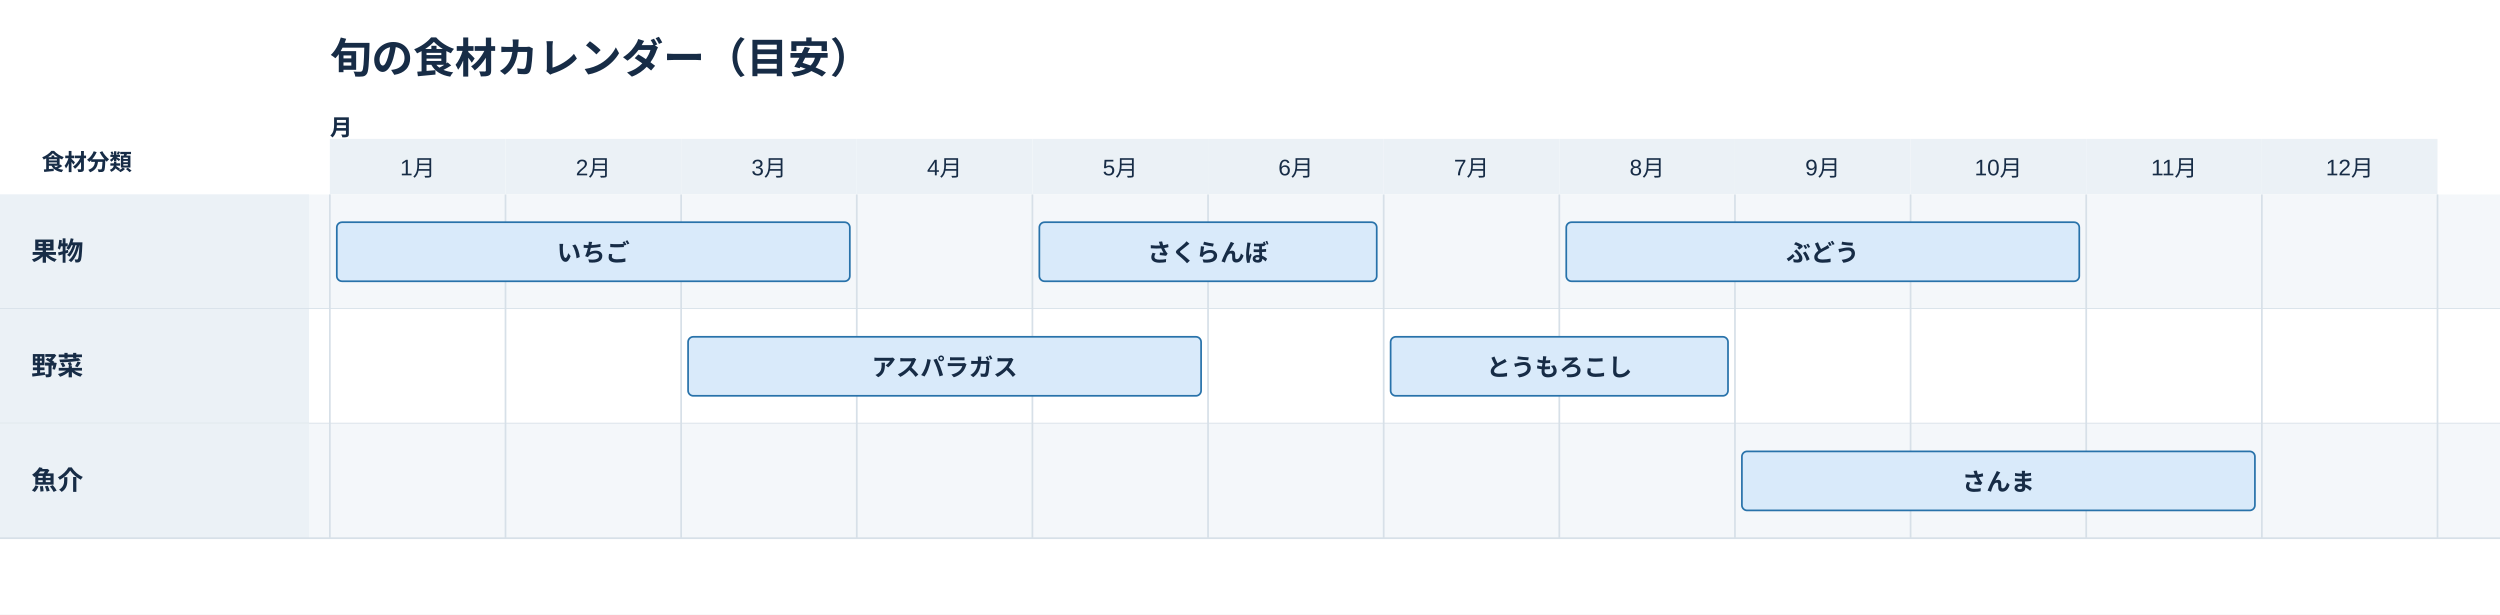
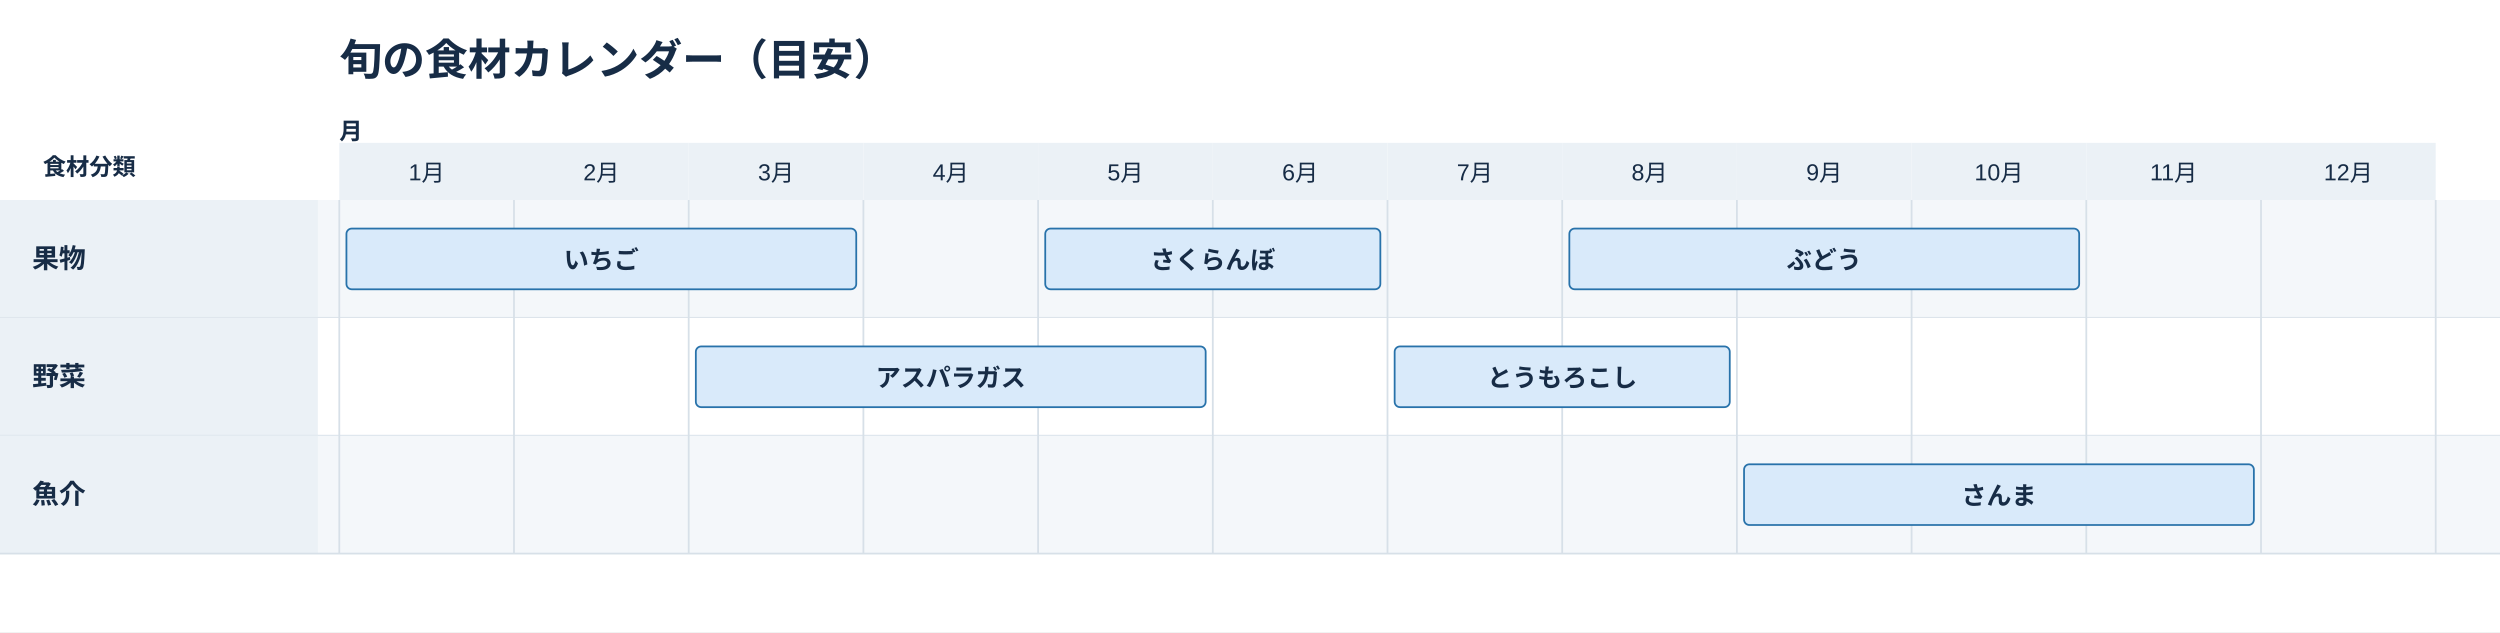
- <svg xmlns="http://www.w3.org/2000/svg" width="1440" height="354" viewBox="0 0 1440 354">
+ <svg xmlns="http://www.w3.org/2000/svg" width="1400" height="354" viewBox="0 0 1400 354">
  <rect width="100%" height="100%" fill="#ffffff" />
  <style>text{font-family:Arial,"Noto Sans JP","Yu Gothic",sans-serif;fill:#172c46}.axis{font-size:13px}.title{font-size:24px;font-weight:700}.lane-label{font-size:15px;font-weight:700}.bar-label{font-size:14px;font-weight:600}.item-link{cursor:pointer}.item-link text{text-decoration:underline}.item-link:hover rect,.item-link:focus-visible rect{fill:#c4def4;stroke:#145c91;stroke-width:2}</style>
  <text x="190" y="42" class="title">旬の食材カレンダー（目安）</text>
  <text x="190" y="78" class="axis" font-weight="700">月</text>
  <text x="24" y="98" class="axis" font-weight="700">食材分類</text>
-   <rect x="190" y="80" width="101.167" height="32" fill="#ebf1f6" />
-   <text x="240.583" y="101" class="axis" text-anchor="middle" style="fill:#172c46">1月</text>
-   <rect x="291.167" y="80" width="101.167" height="32" fill="#ebf1f6" />
-   <text x="341.75" y="101" class="axis" text-anchor="middle" style="fill:#172c46">2月</text>
-   <rect x="392.333" y="80" width="101.167" height="32" fill="#ebf1f6" />
-   <text x="442.917" y="101" class="axis" text-anchor="middle" style="fill:#172c46">3月</text>
-   <rect x="493.5" y="80" width="101.167" height="32" fill="#ebf1f6" />
-   <text x="544.083" y="101" class="axis" text-anchor="middle" style="fill:#172c46">4月</text>
-   <rect x="594.667" y="80" width="101.167" height="32" fill="#ebf1f6" />
-   <text x="645.25" y="101" class="axis" text-anchor="middle" style="fill:#172c46">5月</text>
-   <rect x="695.833" y="80" width="101.167" height="32" fill="#ebf1f6" />
-   <text x="746.417" y="101" class="axis" text-anchor="middle" style="fill:#172c46">6月</text>
-   <rect x="797" y="80" width="101.167" height="32" fill="#ebf1f6" />
-   <text x="847.583" y="101" class="axis" text-anchor="middle" style="fill:#172c46">7月</text>
-   <rect x="898.167" y="80" width="101.167" height="32" fill="#ebf1f6" />
-   <text x="948.75" y="101" class="axis" text-anchor="middle" style="fill:#172c46">8月</text>
-   <rect x="999.333" y="80" width="101.167" height="32" fill="#ebf1f6" />
-   <text x="1049.917" y="101" class="axis" text-anchor="middle" style="fill:#172c46">9月</text>
-   <rect x="1100.5" y="80" width="101.167" height="32" fill="#ebf1f6" />
-   <text x="1151.083" y="101" class="axis" text-anchor="middle" style="fill:#172c46">10月</text>
-   <rect x="1201.667" y="80" width="101.167" height="32" fill="#ebf1f6" />
-   <text x="1252.25" y="101" class="axis" text-anchor="middle" style="fill:#172c46">11月</text>
-   <rect x="1302.833" y="80" width="101.167" height="32" fill="#ebf1f6" />
-   <text x="1353.417" y="101" class="axis" text-anchor="middle" style="fill:#172c46">12月</text>
-   <rect x="0" y="112" width="1440" height="66" fill="#f4f7fa" />
+   <rect x="190" y="80" width="97.833" height="32" fill="#ebf1f6" />
+   <text x="238.917" y="101" class="axis" text-anchor="middle" style="fill:#172c46">1月</text>
+   <rect x="287.833" y="80" width="97.833" height="32" fill="#ebf1f6" />
+   <text x="336.75" y="101" class="axis" text-anchor="middle" style="fill:#172c46">2月</text>
+   <rect x="385.667" y="80" width="97.833" height="32" fill="#ebf1f6" />
+   <text x="434.583" y="101" class="axis" text-anchor="middle" style="fill:#172c46">3月</text>
+   <rect x="483.5" y="80" width="97.833" height="32" fill="#ebf1f6" />
+   <text x="532.417" y="101" class="axis" text-anchor="middle" style="fill:#172c46">4月</text>
+   <rect x="581.333" y="80" width="97.833" height="32" fill="#ebf1f6" />
+   <text x="630.25" y="101" class="axis" text-anchor="middle" style="fill:#172c46">5月</text>
+   <rect x="679.167" y="80" width="97.833" height="32" fill="#ebf1f6" />
+   <text x="728.083" y="101" class="axis" text-anchor="middle" style="fill:#172c46">6月</text>
+   <rect x="777" y="80" width="97.833" height="32" fill="#ebf1f6" />
+   <text x="825.917" y="101" class="axis" text-anchor="middle" style="fill:#172c46">7月</text>
+   <rect x="874.833" y="80" width="97.833" height="32" fill="#ebf1f6" />
+   <text x="923.75" y="101" class="axis" text-anchor="middle" style="fill:#172c46">8月</text>
+   <rect x="972.667" y="80" width="97.833" height="32" fill="#ebf1f6" />
+   <text x="1021.583" y="101" class="axis" text-anchor="middle" style="fill:#172c46">9月</text>
+   <rect x="1070.5" y="80" width="97.833" height="32" fill="#ebf1f6" />
+   <text x="1119.417" y="101" class="axis" text-anchor="middle" style="fill:#172c46">10月</text>
+   <rect x="1168.333" y="80" width="97.833" height="32" fill="#ebf1f6" />
+   <text x="1217.25" y="101" class="axis" text-anchor="middle" style="fill:#172c46">11月</text>
+   <rect x="1266.167" y="80" width="97.833" height="32" fill="#ebf1f6" />
+   <text x="1315.083" y="101" class="axis" text-anchor="middle" style="fill:#172c46">12月</text>
+   <rect x="0" y="112" width="1400" height="66" fill="#f4f7fa" />
  <rect x="0" y="112" width="178" height="66" fill="#ebf1f6" />
  <text x="18" y="150" class="lane-label" style="fill:#172c46">果物</text>
-   <line x1="0" y1="178" x2="1440" y2="178" stroke="#d7e0e8" />
-   <rect x="0" y="178" width="1440" height="66" fill="#ffffff" />
+   <line x1="0" y1="178" x2="1400" y2="178" stroke="#d7e0e8" />
+   <rect x="0" y="178" width="1400" height="66" fill="#ffffff" />
  <rect x="0" y="178" width="178" height="66" fill="#ebf1f6" />
  <text x="18" y="216" class="lane-label" style="fill:#172c46">野菜</text>
-   <line x1="0" y1="244" x2="1440" y2="244" stroke="#d7e0e8" />
-   <rect x="0" y="244" width="1440" height="66" fill="#f4f7fa" />
+   <line x1="0" y1="244" x2="1400" y2="244" stroke="#d7e0e8" />
+   <rect x="0" y="244" width="1400" height="66" fill="#f4f7fa" />
  <rect x="0" y="244" width="178" height="66" fill="#ebf1f6" />
  <text x="18" y="282" class="lane-label" style="fill:#172c46">魚介</text>
-   <line x1="0" y1="310" x2="1440" y2="310" stroke="#d7e0e8" />
+   <line x1="0" y1="310" x2="1400" y2="310" stroke="#d7e0e8" />
  <line x1="190" y1="112" x2="190" y2="310" stroke="#d7e0e8" />
-   <line x1="291.167" y1="112" x2="291.167" y2="310" stroke="#d7e0e8" />
-   <line x1="392.333" y1="112" x2="392.333" y2="310" stroke="#d7e0e8" />
-   <line x1="493.5" y1="112" x2="493.5" y2="310" stroke="#d7e0e8" />
-   <line x1="594.667" y1="112" x2="594.667" y2="310" stroke="#d7e0e8" />
-   <line x1="695.833" y1="112" x2="695.833" y2="310" stroke="#d7e0e8" />
-   <line x1="797" y1="112" x2="797" y2="310" stroke="#d7e0e8" />
-   <line x1="898.167" y1="112" x2="898.167" y2="310" stroke="#d7e0e8" />
-   <line x1="999.333" y1="112" x2="999.333" y2="310" stroke="#d7e0e8" />
-   <line x1="1100.5" y1="112" x2="1100.5" y2="310" stroke="#d7e0e8" />
-   <line x1="1201.667" y1="112" x2="1201.667" y2="310" stroke="#d7e0e8" />
-   <line x1="1302.833" y1="112" x2="1302.833" y2="310" stroke="#d7e0e8" />
-   <line x1="1404" y1="112" x2="1404" y2="310" stroke="#d7e0e8" />
+   <line x1="287.833" y1="112" x2="287.833" y2="310" stroke="#d7e0e8" />
+   <line x1="385.667" y1="112" x2="385.667" y2="310" stroke="#d7e0e8" />
+   <line x1="483.5" y1="112" x2="483.5" y2="310" stroke="#d7e0e8" />
+   <line x1="581.333" y1="112" x2="581.333" y2="310" stroke="#d7e0e8" />
+   <line x1="679.167" y1="112" x2="679.167" y2="310" stroke="#d7e0e8" />
+   <line x1="777" y1="112" x2="777" y2="310" stroke="#d7e0e8" />
+   <line x1="874.833" y1="112" x2="874.833" y2="310" stroke="#d7e0e8" />
+   <line x1="972.667" y1="112" x2="972.667" y2="310" stroke="#d7e0e8" />
+   <line x1="1070.5" y1="112" x2="1070.5" y2="310" stroke="#d7e0e8" />
+   <line x1="1168.333" y1="112" x2="1168.333" y2="310" stroke="#d7e0e8" />
+   <line x1="1266.167" y1="112" x2="1266.167" y2="310" stroke="#d7e0e8" />
+   <line x1="1364" y1="112" x2="1364" y2="310" stroke="#d7e0e8" />
  <g data-item-id="strawberries">
-     <rect x="194" y="128" width="295.5" height="34" rx="3" fill="#d9eafa" stroke="#2872aa" />
-     <text x="341.75" y="150.5" class="bar-label" text-anchor="middle" style="fill:#172c46">いちご</text>
+     <rect x="194" y="128" width="285.5" height="34" rx="3" fill="#d9eafa" stroke="#2872aa" />
+     <text x="336.75" y="150.5" class="bar-label" text-anchor="middle" style="fill:#172c46">いちご</text>
  </g>
  <g data-item-id="cherries">
-     <rect x="598.667" y="128" width="194.333" height="34" rx="3" fill="#d9eafa" stroke="#2872aa" />
-     <text x="695.833" y="150.5" class="bar-label" text-anchor="middle" style="fill:#172c46">さくらんぼ</text>
+     <rect x="585.333" y="128" width="187.667" height="34" rx="3" fill="#d9eafa" stroke="#2872aa" />
+     <text x="679.167" y="150.5" class="bar-label" text-anchor="middle" style="fill:#172c46">さくらんぼ</text>
  </g>
  <g data-item-id="grapes">
-     <rect x="902.167" y="128" width="295.5" height="34" rx="3" fill="#d9eafa" stroke="#2872aa" />
-     <text x="1049.917" y="150.5" class="bar-label" text-anchor="middle" style="fill:#172c46">ぶどう</text>
+     <rect x="878.833" y="128" width="285.5" height="34" rx="3" fill="#d9eafa" stroke="#2872aa" />
+     <text x="1021.583" y="150.5" class="bar-label" text-anchor="middle" style="fill:#172c46">ぶどう</text>
  </g>
  <g data-item-id="asparagus">
-     <rect x="396.333" y="194" width="295.5" height="34" rx="3" fill="#d9eafa" stroke="#2872aa" />
-     <text x="544.083" y="216.5" class="bar-label" text-anchor="middle" style="fill:#172c46">アスパラガス</text>
+     <rect x="389.667" y="194" width="285.5" height="34" rx="3" fill="#d9eafa" stroke="#2872aa" />
+     <text x="532.417" y="216.5" class="bar-label" text-anchor="middle" style="fill:#172c46">アスパラガス</text>
  </g>
  <g data-item-id="corn">
-     <rect x="801" y="194" width="194.333" height="34" rx="3" fill="#d9eafa" stroke="#2872aa" />
-     <text x="898.167" y="216.5" class="bar-label" text-anchor="middle" style="fill:#172c46">とうもろこし</text>
+     <rect x="781" y="194" width="187.667" height="34" rx="3" fill="#d9eafa" stroke="#2872aa" />
+     <text x="874.833" y="216.5" class="bar-label" text-anchor="middle" style="fill:#172c46">とうもろこし</text>
  </g>
  <g data-item-id="pacific-saury">
-     <rect x="1003.333" y="260" width="295.5" height="34" rx="3" fill="#d9eafa" stroke="#2872aa" />
-     <text x="1151.083" y="282.5" class="bar-label" text-anchor="middle" style="fill:#172c46">さんま</text>
+     <rect x="976.667" y="260" width="285.5" height="34" rx="3" fill="#d9eafa" stroke="#2872aa" />
+     <text x="1119.417" y="282.5" class="bar-label" text-anchor="middle" style="fill:#172c46">さんま</text>
  </g>
</svg>
